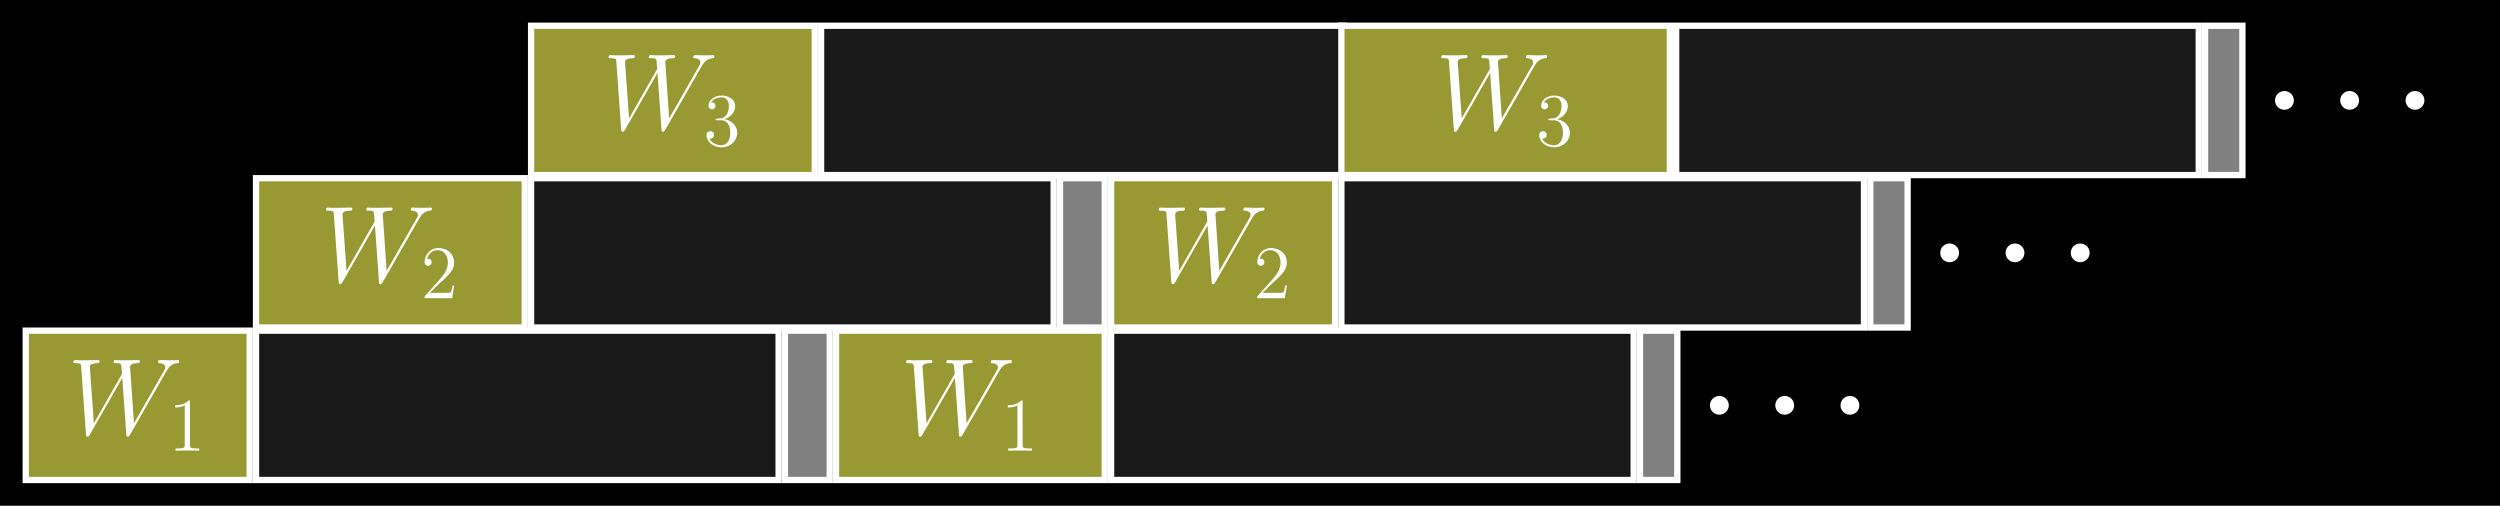
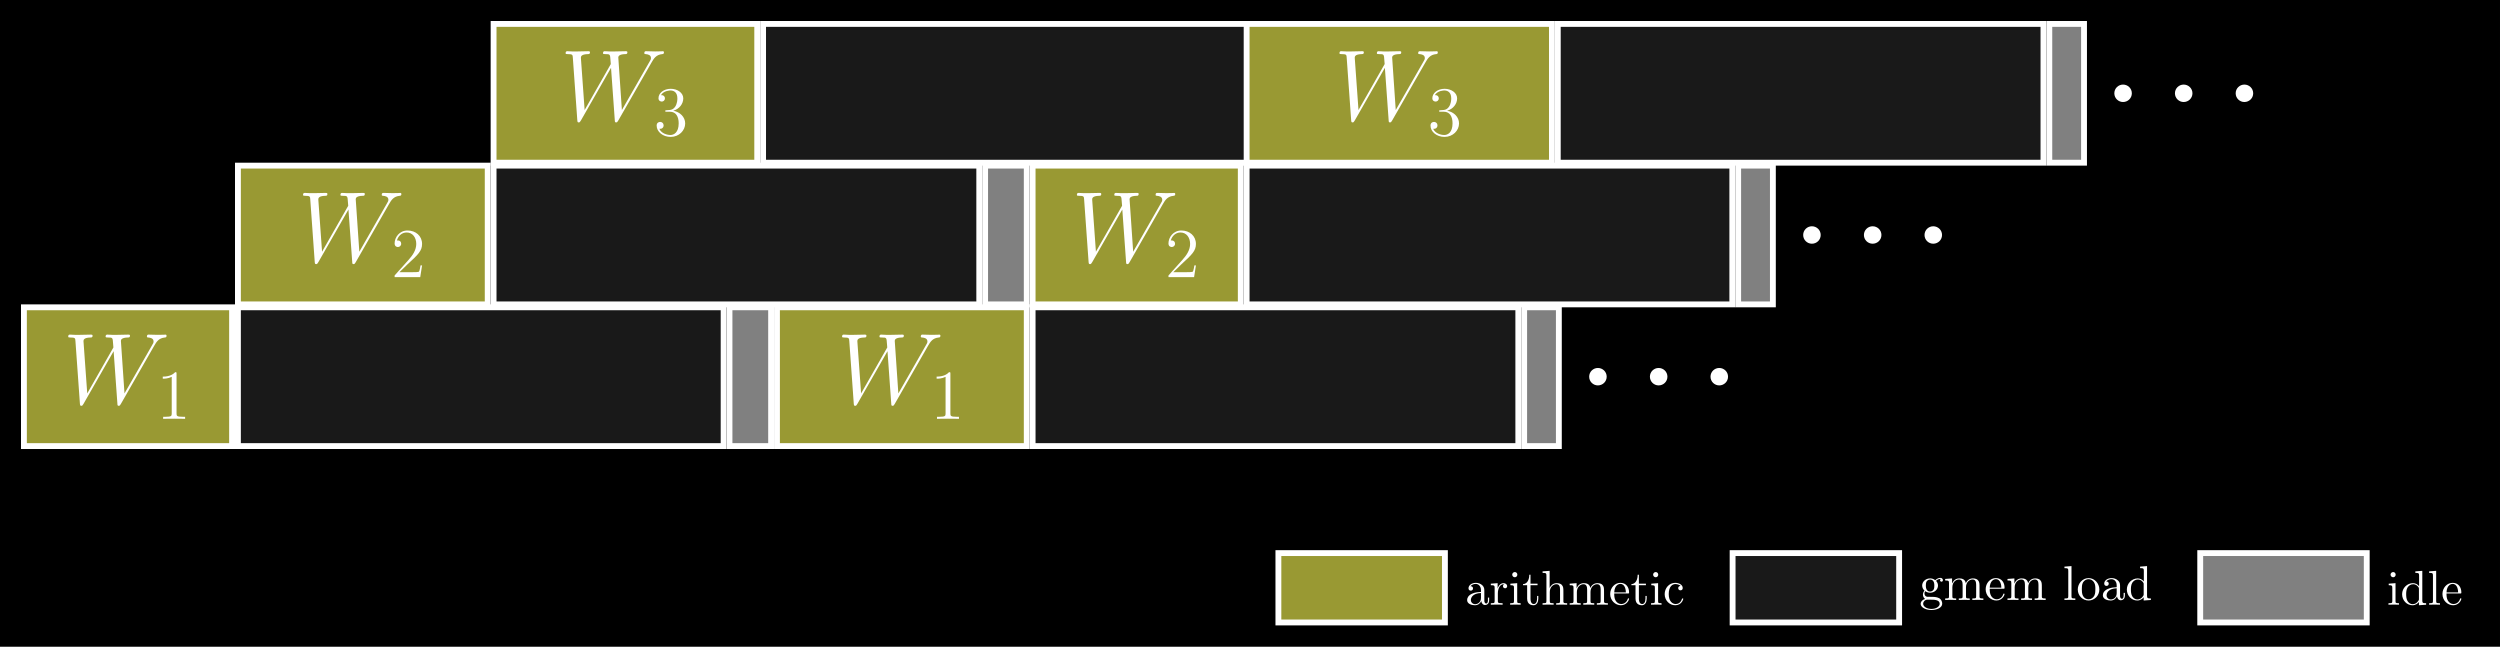
- <svg xmlns="http://www.w3.org/2000/svg" xmlns:xlink="http://www.w3.org/1999/xlink" width="474.605pt" height="96.009pt" viewBox="0 0 474.605 96.009" version="1.1">
+ <svg xmlns="http://www.w3.org/2000/svg" xmlns:xlink="http://www.w3.org/1999/xlink" width="510.673pt" height="132.104pt" viewBox="0 0 510.673 132.104" version="1.1">
  <defs>
    <g>
      <symbol overflow="visible" id="glyph0-0">
        <path style="stroke:none;" d="" />
      </symbol>
      <symbol overflow="visible" id="glyph0-1">
        <path style="stroke:none;" d="M 18.656 -11.812 C 19.125 -12.625 19.578 -13.391 20.828 -13.516 C 21 -13.531 21.188 -13.547 21.188 -13.875 C 21.188 -14.109 21 -14.109 20.953 -14.109 C 20.906 -14.109 20.766 -14.062 19.391 -14.062 C 18.781 -14.062 18.141 -14.109 17.531 -14.109 C 17.406 -14.109 17.172 -14.109 17.172 -13.719 C 17.172 -13.531 17.328 -13.516 17.453 -13.516 C 17.875 -13.484 18.531 -13.359 18.531 -12.719 C 18.531 -12.453 18.453 -12.312 18.234 -11.953 L 12.594 -2.094 L 11.859 -12.844 C 11.859 -13.094 12.078 -13.484 13.234 -13.516 C 13.516 -13.516 13.719 -13.516 13.719 -13.906 C 13.719 -14.109 13.516 -14.109 13.406 -14.109 C 12.688 -14.109 11.922 -14.062 11.172 -14.062 L 10.094 -14.062 C 9.797 -14.062 9.422 -14.109 9.109 -14.109 C 8.984 -14.109 8.734 -14.109 8.734 -13.719 C 8.734 -13.516 8.875 -13.516 9.234 -13.516 C 10.188 -13.516 10.188 -13.484 10.266 -12.234 L 10.328 -11.484 L 4.984 -2.094 L 4.219 -12.75 C 4.219 -12.969 4.219 -13.484 5.625 -13.516 C 5.844 -13.516 6.078 -13.516 6.078 -13.875 C 6.078 -14.109 5.891 -14.109 5.766 -14.109 C 5.047 -14.109 4.281 -14.062 3.531 -14.062 L 2.453 -14.062 C 2.141 -14.062 1.781 -14.109 1.469 -14.109 C 1.344 -14.109 1.094 -14.109 1.094 -13.719 C 1.094 -13.516 1.266 -13.516 1.547 -13.516 C 2.516 -13.516 2.547 -13.391 2.578 -12.719 L 3.484 -0.047 C 3.516 0.312 3.531 0.438 3.781 0.438 C 3.984 0.438 4.031 0.344 4.219 0.047 L 10.375 -10.719 L 11.141 -0.047 C 11.156 0.312 11.172 0.438 11.422 0.438 C 11.625 0.438 11.688 0.328 11.859 0.047 Z M 18.656 -11.812 " />
      </symbol>
      <symbol overflow="visible" id="glyph1-0">
        <path style="stroke:none;" d="" />
      </symbol>
      <symbol overflow="visible" id="glyph1-1">
        <path style="stroke:none;" d="M 4.125 -9.188 C 4.125 -9.531 4.125 -9.531 3.844 -9.531 C 3.5 -9.156 2.781 -8.625 1.312 -8.625 L 1.312 -8.203 C 1.641 -8.203 2.359 -8.203 3.141 -8.578 L 3.141 -1.109 C 3.141 -0.594 3.094 -0.422 1.844 -0.422 L 1.391 -0.422 L 1.391 0 C 1.781 -0.031 3.172 -0.031 3.641 -0.031 C 4.109 -0.031 5.5 -0.031 5.875 0 L 5.875 -0.422 L 5.438 -0.422 C 4.172 -0.422 4.125 -0.594 4.125 -1.109 Z M 4.125 -9.188 " />
      </symbol>
      <symbol overflow="visible" id="glyph1-2">
        <path style="stroke:none;" d="M 6.312 -2.406 L 6 -2.406 C 5.953 -2.172 5.844 -1.375 5.688 -1.141 C 5.594 -1.016 4.781 -1.016 4.344 -1.016 L 1.688 -1.016 C 2.078 -1.344 2.953 -2.266 3.328 -2.609 C 5.516 -4.625 6.312 -5.359 6.312 -6.781 C 6.312 -8.438 5 -9.531 3.344 -9.531 C 1.672 -9.531 0.703 -8.125 0.703 -6.891 C 0.703 -6.156 1.328 -6.156 1.375 -6.156 C 1.672 -6.156 2.047 -6.375 2.047 -6.828 C 2.047 -7.234 1.781 -7.5 1.375 -7.5 C 1.25 -7.5 1.219 -7.5 1.172 -7.484 C 1.453 -8.469 2.219 -9.125 3.156 -9.125 C 4.375 -9.125 5.125 -8.109 5.125 -6.781 C 5.125 -5.562 4.422 -4.5 3.594 -3.578 L 0.703 -0.344 L 0.703 0 L 5.938 0 Z M 6.312 -2.406 " />
      </symbol>
      <symbol overflow="visible" id="glyph1-3">
        <path style="stroke:none;" d="M 2.641 -5.156 C 2.391 -5.141 2.344 -5.125 2.344 -4.984 C 2.344 -4.844 2.406 -4.844 2.672 -4.844 L 3.328 -4.844 C 4.547 -4.844 5.094 -3.844 5.094 -2.469 C 5.094 -0.594 4.109 -0.094 3.406 -0.094 C 2.719 -0.094 1.547 -0.422 1.141 -1.359 C 1.594 -1.297 2.016 -1.547 2.016 -2.062 C 2.016 -2.484 1.703 -2.766 1.312 -2.766 C 0.969 -2.766 0.594 -2.562 0.594 -2.016 C 0.594 -0.75 1.859 0.297 3.453 0.297 C 5.156 0.297 6.422 -1 6.422 -2.453 C 6.422 -3.766 5.359 -4.812 3.984 -5.047 C 5.234 -5.406 6.031 -6.453 6.031 -7.578 C 6.031 -8.703 4.859 -9.531 3.469 -9.531 C 2.031 -9.531 0.969 -8.656 0.969 -7.609 C 0.969 -7.047 1.422 -6.922 1.641 -6.922 C 1.938 -6.922 2.281 -7.141 2.281 -7.578 C 2.281 -8.031 1.938 -8.234 1.625 -8.234 C 1.531 -8.234 1.5 -8.234 1.469 -8.219 C 2.016 -9.188 3.359 -9.188 3.422 -9.188 C 3.906 -9.188 4.828 -8.984 4.828 -7.578 C 4.828 -7.297 4.797 -6.5 4.375 -5.875 C 3.938 -5.25 3.453 -5.203 3.062 -5.188 Z M 2.641 -5.156 " />
      </symbol>
      <symbol overflow="visible" id="glyph2-0">
        <path style="stroke:none;" d="" />
      </symbol>
      <symbol overflow="visible" id="glyph2-1">
        <path style="stroke:none;" d="M 5.656 -1.781 C 5.656 -2.797 4.828 -3.562 3.859 -3.562 C 2.906 -3.562 2.078 -2.797 2.078 -1.781 C 2.078 -0.766 2.906 0 3.859 0 C 4.828 0 5.656 -0.766 5.656 -1.781 Z M 5.656 -1.781 " />
      </symbol>
+       <symbol overflow="visible" id="glyph3-0">
+         <path style="stroke:none;" d="" />
+       </symbol>
+       <symbol overflow="visible" id="glyph3-1">
+         <path style="stroke:none;" d="M 3.312 -0.75 C 3.359 -0.359 3.625 0.062 4.094 0.062 C 4.312 0.062 4.922 -0.078 4.922 -0.891 L 4.922 -1.453 L 4.672 -1.453 L 4.672 -0.891 C 4.672 -0.312 4.422 -0.25 4.312 -0.25 C 3.984 -0.25 3.938 -0.703 3.938 -0.75 L 3.938 -2.734 C 3.938 -3.156 3.938 -3.547 3.578 -3.922 C 3.188 -4.312 2.688 -4.469 2.219 -4.469 C 1.391 -4.469 0.703 -4 0.703 -3.344 C 0.703 -3.047 0.906 -2.875 1.172 -2.875 C 1.453 -2.875 1.625 -3.078 1.625 -3.328 C 1.625 -3.453 1.578 -3.781 1.109 -3.781 C 1.391 -4.141 1.875 -4.25 2.188 -4.25 C 2.688 -4.25 3.25 -3.859 3.25 -2.969 L 3.25 -2.609 C 2.734 -2.578 2.047 -2.547 1.422 -2.25 C 0.672 -1.906 0.422 -1.391 0.422 -0.953 C 0.422 -0.141 1.391 0.109 2.016 0.109 C 2.672 0.109 3.125 -0.297 3.312 -0.75 Z M 3.25 -2.391 L 3.25 -1.391 C 3.25 -0.453 2.531 -0.109 2.078 -0.109 C 1.594 -0.109 1.188 -0.453 1.188 -0.953 C 1.188 -1.5 1.609 -2.328 3.25 -2.391 Z M 3.25 -2.391 " />
+       </symbol>
+       <symbol overflow="visible" id="glyph3-2">
+         <path style="stroke:none;" d="M 1.672 -3.312 L 1.672 -4.406 L 0.281 -4.297 L 0.281 -3.984 C 0.984 -3.984 1.062 -3.922 1.062 -3.422 L 1.062 -0.75 C 1.062 -0.312 0.953 -0.312 0.281 -0.312 L 0.281 0 C 0.672 -0.016 1.141 -0.031 1.422 -0.031 C 1.812 -0.031 2.281 -0.031 2.688 0 L 2.688 -0.312 L 2.469 -0.312 C 1.734 -0.312 1.719 -0.422 1.719 -0.781 L 1.719 -2.312 C 1.719 -3.297 2.141 -4.188 2.891 -4.188 C 2.953 -4.188 2.984 -4.188 3 -4.172 C 2.969 -4.172 2.766 -4.047 2.766 -3.781 C 2.766 -3.516 2.984 -3.359 3.203 -3.359 C 3.375 -3.359 3.625 -3.484 3.625 -3.797 C 3.625 -4.109 3.312 -4.406 2.891 -4.406 C 2.156 -4.406 1.797 -3.734 1.672 -3.312 Z M 1.672 -3.312 " />
+       </symbol>
+       <symbol overflow="visible" id="glyph3-3">
+         <path style="stroke:none;" d="M 1.766 -4.406 L 0.375 -4.297 L 0.375 -3.984 C 1.016 -3.984 1.109 -3.922 1.109 -3.438 L 1.109 -0.75 C 1.109 -0.312 1 -0.312 0.328 -0.312 L 0.328 0 C 0.641 -0.016 1.188 -0.031 1.422 -0.031 C 1.781 -0.031 2.125 -0.016 2.469 0 L 2.469 -0.312 C 1.797 -0.312 1.766 -0.359 1.766 -0.75 Z M 1.797 -6.141 C 1.797 -6.453 1.562 -6.672 1.281 -6.672 C 0.969 -6.672 0.75 -6.406 0.75 -6.141 C 0.75 -5.875 0.969 -5.609 1.281 -5.609 C 1.562 -5.609 1.797 -5.828 1.797 -6.141 Z M 1.797 -6.141 " />
+       </symbol>
+       <symbol overflow="visible" id="glyph3-4">
+         <path style="stroke:none;" d="M 1.719 -3.984 L 3.156 -3.984 L 3.156 -4.297 L 1.719 -4.297 L 1.719 -6.125 L 1.469 -6.125 C 1.469 -5.312 1.172 -4.25 0.188 -4.203 L 0.188 -3.984 L 1.031 -3.984 L 1.031 -1.234 C 1.031 -0.016 1.969 0.109 2.328 0.109 C 3.031 0.109 3.312 -0.594 3.312 -1.234 L 3.312 -1.797 L 3.062 -1.797 L 3.062 -1.25 C 3.062 -0.516 2.766 -0.141 2.391 -0.141 C 1.719 -0.141 1.719 -1.047 1.719 -1.219 Z M 1.719 -3.984 " />
+       </symbol>
+       <symbol overflow="visible" id="glyph3-5">
+         <path style="stroke:none;" d="M 1.094 -0.75 C 1.094 -0.312 0.984 -0.312 0.312 -0.312 L 0.312 0 C 0.672 -0.016 1.172 -0.031 1.453 -0.031 C 1.703 -0.031 2.219 -0.016 2.562 0 L 2.562 -0.312 C 1.891 -0.312 1.781 -0.312 1.781 -0.75 L 1.781 -2.594 C 1.781 -3.625 2.5 -4.188 3.125 -4.188 C 3.766 -4.188 3.875 -3.656 3.875 -3.078 L 3.875 -0.75 C 3.875 -0.312 3.766 -0.312 3.094 -0.312 L 3.094 0 C 3.438 -0.016 3.953 -0.031 4.219 -0.031 C 4.469 -0.031 5 -0.016 5.328 0 L 5.328 -0.312 C 4.812 -0.312 4.562 -0.312 4.562 -0.609 L 4.562 -2.516 C 4.562 -3.375 4.562 -3.672 4.25 -4.031 C 4.109 -4.203 3.781 -4.406 3.203 -4.406 C 2.359 -4.406 1.922 -3.812 1.75 -3.422 L 1.75 -6.922 L 0.312 -6.812 L 0.312 -6.5 C 1.016 -6.5 1.094 -6.438 1.094 -5.938 Z M 1.094 -0.75 " />
+       </symbol>
+       <symbol overflow="visible" id="glyph3-6">
+         <path style="stroke:none;" d="M 1.094 -3.422 L 1.094 -0.75 C 1.094 -0.312 0.984 -0.312 0.312 -0.312 L 0.312 0 C 0.672 -0.016 1.172 -0.031 1.453 -0.031 C 1.703 -0.031 2.219 -0.016 2.562 0 L 2.562 -0.312 C 1.891 -0.312 1.781 -0.312 1.781 -0.75 L 1.781 -2.594 C 1.781 -3.625 2.5 -4.188 3.125 -4.188 C 3.766 -4.188 3.875 -3.656 3.875 -3.078 L 3.875 -0.75 C 3.875 -0.312 3.766 -0.312 3.094 -0.312 L 3.094 0 C 3.438 -0.016 3.953 -0.031 4.219 -0.031 C 4.469 -0.031 5 -0.016 5.328 0 L 5.328 -0.312 C 4.672 -0.312 4.562 -0.312 4.562 -0.75 L 4.562 -2.594 C 4.562 -3.625 5.266 -4.188 5.906 -4.188 C 6.531 -4.188 6.641 -3.656 6.641 -3.078 L 6.641 -0.75 C 6.641 -0.312 6.531 -0.312 5.859 -0.312 L 5.859 0 C 6.203 -0.016 6.719 -0.031 6.984 -0.031 C 7.25 -0.031 7.766 -0.016 8.109 0 L 8.109 -0.312 C 7.594 -0.312 7.344 -0.312 7.328 -0.609 L 7.328 -2.516 C 7.328 -3.375 7.328 -3.672 7.016 -4.031 C 6.875 -4.203 6.547 -4.406 5.969 -4.406 C 5.141 -4.406 4.688 -3.812 4.531 -3.422 C 4.391 -4.297 3.656 -4.406 3.203 -4.406 C 2.469 -4.406 2 -3.984 1.719 -3.359 L 1.719 -4.406 L 0.312 -4.297 L 0.312 -3.984 C 1.016 -3.984 1.094 -3.922 1.094 -3.422 Z M 1.094 -3.422 " />
+       </symbol>
+       <symbol overflow="visible" id="glyph3-7">
+         <path style="stroke:none;" d="M 1.109 -2.516 C 1.172 -4 2.016 -4.25 2.359 -4.25 C 3.375 -4.25 3.484 -2.906 3.484 -2.516 Z M 1.109 -2.297 L 3.891 -2.297 C 4.109 -2.297 4.141 -2.297 4.141 -2.516 C 4.141 -3.5 3.594 -4.469 2.359 -4.469 C 1.203 -4.469 0.281 -3.438 0.281 -2.188 C 0.281 -0.859 1.328 0.109 2.469 0.109 C 3.688 0.109 4.141 -1 4.141 -1.188 C 4.141 -1.281 4.062 -1.312 4 -1.312 C 3.922 -1.312 3.891 -1.25 3.875 -1.172 C 3.531 -0.141 2.625 -0.141 2.531 -0.141 C 2.031 -0.141 1.641 -0.438 1.406 -0.812 C 1.109 -1.281 1.109 -1.938 1.109 -2.297 Z M 1.109 -2.297 " />
+       </symbol>
+       <symbol overflow="visible" id="glyph3-8">
+         <path style="stroke:none;" d="M 1.172 -2.172 C 1.172 -3.797 1.984 -4.219 2.516 -4.219 C 2.609 -4.219 3.234 -4.203 3.578 -3.844 C 3.172 -3.812 3.109 -3.516 3.109 -3.391 C 3.109 -3.125 3.297 -2.938 3.562 -2.938 C 3.828 -2.938 4.031 -3.094 4.031 -3.406 C 4.031 -4.078 3.266 -4.469 2.5 -4.469 C 1.25 -4.469 0.344 -3.391 0.344 -2.156 C 0.344 -0.875 1.328 0.109 2.484 0.109 C 3.812 0.109 4.141 -1.094 4.141 -1.188 C 4.141 -1.281 4.031 -1.281 4 -1.281 C 3.922 -1.281 3.891 -1.25 3.875 -1.188 C 3.594 -0.266 2.938 -0.141 2.578 -0.141 C 2.047 -0.141 1.172 -0.562 1.172 -2.172 Z M 1.172 -2.172 " />
+       </symbol>
+       <symbol overflow="visible" id="glyph3-9">
+         <path style="stroke:none;" d="M 2.219 -1.719 C 1.344 -1.719 1.344 -2.719 1.344 -2.938 C 1.344 -3.203 1.359 -3.531 1.5 -3.781 C 1.578 -3.891 1.812 -4.172 2.219 -4.172 C 3.078 -4.172 3.078 -3.188 3.078 -2.953 C 3.078 -2.688 3.078 -2.359 2.922 -2.109 C 2.844 -2 2.609 -1.719 2.219 -1.719 Z M 1.062 -1.328 C 1.062 -1.359 1.062 -1.594 1.219 -1.797 C 1.609 -1.516 2.031 -1.484 2.219 -1.484 C 3.141 -1.484 3.828 -2.172 3.828 -2.938 C 3.828 -3.312 3.672 -3.672 3.422 -3.906 C 3.781 -4.25 4.141 -4.297 4.312 -4.297 C 4.344 -4.297 4.391 -4.297 4.422 -4.281 C 4.312 -4.25 4.25 -4.141 4.25 -4.016 C 4.25 -3.844 4.391 -3.734 4.547 -3.734 C 4.641 -3.734 4.828 -3.797 4.828 -4.031 C 4.828 -4.203 4.719 -4.516 4.328 -4.516 C 4.125 -4.516 3.688 -4.453 3.266 -4.047 C 2.844 -4.375 2.438 -4.406 2.219 -4.406 C 1.281 -4.406 0.594 -3.719 0.594 -2.953 C 0.594 -2.516 0.812 -2.141 1.062 -1.922 C 0.938 -1.781 0.75 -1.453 0.75 -1.094 C 0.75 -0.781 0.891 -0.406 1.203 -0.203 C 0.594 -0.047 0.281 0.391 0.281 0.781 C 0.281 1.5 1.266 2.047 2.484 2.047 C 3.656 2.047 4.688 1.547 4.688 0.766 C 4.688 0.422 4.562 -0.094 4.047 -0.375 C 3.516 -0.641 2.938 -0.641 2.328 -0.641 C 2.078 -0.641 1.656 -0.641 1.578 -0.656 C 1.266 -0.703 1.062 -1 1.062 -1.328 Z M 2.5 1.828 C 1.484 1.828 0.797 1.312 0.797 0.781 C 0.797 0.328 1.172 -0.047 1.609 -0.062 L 2.203 -0.062 C 3.062 -0.062 4.172 -0.062 4.172 0.781 C 4.172 1.328 3.469 1.828 2.5 1.828 Z M 2.5 1.828 " />
+       </symbol>
+       <symbol overflow="visible" id="glyph3-10">
+         <path style="stroke:none;" d="M 1.766 -6.922 L 0.328 -6.812 L 0.328 -6.5 C 1.031 -6.5 1.109 -6.438 1.109 -5.938 L 1.109 -0.75 C 1.109 -0.312 1 -0.312 0.328 -0.312 L 0.328 0 C 0.656 -0.016 1.188 -0.031 1.438 -0.031 C 1.688 -0.031 2.172 -0.016 2.547 0 L 2.547 -0.312 C 1.875 -0.312 1.766 -0.312 1.766 -0.75 Z M 1.766 -6.922 " />
+       </symbol>
+       <symbol overflow="visible" id="glyph3-11">
+         <path style="stroke:none;" d="M 4.688 -2.141 C 4.688 -3.406 3.703 -4.469 2.5 -4.469 C 1.25 -4.469 0.281 -3.375 0.281 -2.141 C 0.281 -0.844 1.312 0.109 2.484 0.109 C 3.688 0.109 4.688 -0.875 4.688 -2.141 Z M 2.5 -0.141 C 2.062 -0.141 1.625 -0.344 1.359 -0.812 C 1.109 -1.25 1.109 -1.859 1.109 -2.219 C 1.109 -2.609 1.109 -3.141 1.344 -3.578 C 1.609 -4.031 2.078 -4.25 2.484 -4.25 C 2.922 -4.25 3.344 -4.031 3.609 -3.594 C 3.875 -3.172 3.875 -2.594 3.875 -2.219 C 3.875 -1.859 3.875 -1.312 3.656 -0.875 C 3.422 -0.422 2.984 -0.141 2.5 -0.141 Z M 2.5 -0.141 " />
+       </symbol>
+       <symbol overflow="visible" id="glyph3-12">
+         <path style="stroke:none;" d="M 3.781 -0.547 L 3.781 0.109 L 5.25 0 L 5.25 -0.312 C 4.562 -0.312 4.469 -0.375 4.469 -0.875 L 4.469 -6.922 L 3.047 -6.812 L 3.047 -6.5 C 3.734 -6.5 3.812 -6.438 3.812 -5.938 L 3.812 -3.781 C 3.531 -4.141 3.094 -4.406 2.562 -4.406 C 1.391 -4.406 0.344 -3.422 0.344 -2.141 C 0.344 -0.875 1.312 0.109 2.453 0.109 C 3.094 0.109 3.531 -0.234 3.781 -0.547 Z M 3.781 -3.219 L 3.781 -1.172 C 3.781 -1 3.781 -0.984 3.672 -0.812 C 3.375 -0.328 2.938 -0.109 2.5 -0.109 C 2.047 -0.109 1.688 -0.375 1.453 -0.75 C 1.203 -1.156 1.172 -1.719 1.172 -2.141 C 1.172 -2.5 1.188 -3.094 1.469 -3.547 C 1.688 -3.859 2.062 -4.188 2.609 -4.188 C 2.953 -4.188 3.375 -4.031 3.672 -3.594 C 3.781 -3.422 3.781 -3.406 3.781 -3.219 Z M 3.781 -3.219 " />
+       </symbol>
    </g>
    <clipPath id="clip1">
-       <path d="M 0 0 L 474.605 0 L 474.605 96.008 L 0 96.008 Z M 0 0 " />
+       <path d="M 0 0 L 510.672 0 L 510.672 132.105 L 0 132.105 Z M 0 0 " />
    </clipPath>
  </defs>
  <g id="surface1">
    <g clip-path="url(#clip1)" clip-rule="nonzero">
-       <path style=" stroke:none;fill-rule:nonzero;fill:rgb(0%,0%,0%);fill-opacity:1;" d="M 0 96.008 L 0 0 L 474.609 0 L 474.609 96.008 Z M 0 96.008 " />
+       <path style=" stroke:none;fill-rule:nonzero;fill:rgb(0%,0%,0%);fill-opacity:1;" d="M 0 132.105 L 0 0 L 510.68 0 L 510.68 132.105 Z M 0 132.105 " />
    </g>
    <path style="fill-rule:nonzero;fill:rgb(59.999%,59.999%,20%);fill-opacity:1;stroke-width:1.196;stroke-linecap:butt;stroke-linejoin:miter;stroke:rgb(100%,100%,100%);stroke-opacity:1;stroke-miterlimit:10;" d="M 0.598 0.001 L 43.117 0.001 L 43.117 28.349 L 0.598 28.349 Z M 0.598 0.001 " transform="matrix(1,0,0,-1,4.289,91.122)" />
    <g style="fill:rgb(100%,100%,100%);fill-opacity:1;">
      <use xlink:href="#glyph0-1" x="12.836" y="82.459" />
    </g>
    <g style="fill:rgb(100%,100%,100%);fill-opacity:1;">
      <use xlink:href="#glyph1-1" x="31.937" y="85.558" />
    </g>
    <path style="fill-rule:nonzero;fill:rgb(9.999%,9.999%,9.999%);fill-opacity:1;stroke-width:1.196;stroke-linecap:butt;stroke-linejoin:miter;stroke:rgb(100%,100%,100%);stroke-opacity:1;stroke-miterlimit:10;" d="M 44.313 0.001 L 143.527 0.001 L 143.527 28.349 L 44.313 28.349 Z M 44.313 0.001 " transform="matrix(1,0,0,-1,4.289,91.122)" />
    <path style="fill-rule:nonzero;fill:rgb(50%,50%,50%);fill-opacity:1;stroke-width:1.196;stroke-linecap:butt;stroke-linejoin:miter;stroke:rgb(100%,100%,100%);stroke-opacity:1;stroke-miterlimit:10;" d="M 144.723 0.001 L 153.227 0.001 L 153.227 28.349 L 144.723 28.349 Z M 144.723 0.001 " transform="matrix(1,0,0,-1,4.289,91.122)" />
    <path style="fill-rule:nonzero;fill:rgb(59.999%,59.999%,20%);fill-opacity:1;stroke-width:1.196;stroke-linecap:butt;stroke-linejoin:miter;stroke:rgb(100%,100%,100%);stroke-opacity:1;stroke-miterlimit:10;" d="M 154.422 0.001 L 205.445 0.001 L 205.445 28.349 L 154.422 28.349 Z M 154.422 0.001 " transform="matrix(1,0,0,-1,4.289,91.122)" />
    <g style="fill:rgb(100%,100%,100%);fill-opacity:1;">
      <use xlink:href="#glyph0-1" x="170.911" y="82.459" />
    </g>
    <g style="fill:rgb(100%,100%,100%);fill-opacity:1;">
      <use xlink:href="#glyph1-1" x="190.011" y="85.558" />
    </g>
    <path style="fill-rule:nonzero;fill:rgb(9.999%,9.999%,9.999%);fill-opacity:1;stroke-width:1.196;stroke-linecap:butt;stroke-linejoin:miter;stroke:rgb(100%,100%,100%);stroke-opacity:1;stroke-miterlimit:10;" d="M 206.641 0.001 L 305.856 0.001 L 305.856 28.349 L 206.641 28.349 Z M 206.641 0.001 " transform="matrix(1,0,0,-1,4.289,91.122)" />
    <path style="fill-rule:nonzero;fill:rgb(50%,50%,50%);fill-opacity:1;stroke-width:1.196;stroke-linecap:butt;stroke-linejoin:miter;stroke:rgb(100%,100%,100%);stroke-opacity:1;stroke-miterlimit:10;" d="M 307.051 0.001 L 314.137 0.001 L 314.137 28.349 L 307.051 28.349 Z M 307.051 0.001 " transform="matrix(1,0,0,-1,4.289,91.122)" />
    <path style="fill-rule:nonzero;fill:rgb(59.999%,59.999%,20%);fill-opacity:1;stroke-width:1.196;stroke-linecap:butt;stroke-linejoin:miter;stroke:rgb(100%,100%,100%);stroke-opacity:1;stroke-miterlimit:10;" d="M 44.313 28.946 L 95.336 28.946 L 95.336 57.29 L 44.313 57.29 Z M 44.313 28.946 " transform="matrix(1,0,0,-1,4.289,91.122)" />
    <g style="fill:rgb(100%,100%,100%);fill-opacity:1;">
-       <use xlink:href="#glyph0-1" x="60.803" y="53.514" />
+       <use xlink:href="#glyph0-1" x="60.803" y="53.515" />
    </g>
    <g style="fill:rgb(100%,100%,100%);fill-opacity:1;">
      <use xlink:href="#glyph1-2" x="79.904" y="56.614" />
    </g>
    <path style="fill-rule:nonzero;fill:rgb(9.999%,9.999%,9.999%);fill-opacity:1;stroke-width:1.196;stroke-linecap:butt;stroke-linejoin:miter;stroke:rgb(100%,100%,100%);stroke-opacity:1;stroke-miterlimit:10;" d="M 96.535 28.946 L 195.746 28.946 L 195.746 57.29 L 96.535 57.29 Z M 96.535 28.946 " transform="matrix(1,0,0,-1,4.289,91.122)" />
    <path style="fill-rule:nonzero;fill:rgb(50%,50%,50%);fill-opacity:1;stroke-width:1.196;stroke-linecap:butt;stroke-linejoin:miter;stroke:rgb(100%,100%,100%);stroke-opacity:1;stroke-miterlimit:10;" d="M 196.941 28.946 L 205.445 28.946 L 205.445 57.29 L 196.941 57.29 Z M 196.941 28.946 " transform="matrix(1,0,0,-1,4.289,91.122)" />
    <path style="fill-rule:nonzero;fill:rgb(59.999%,59.999%,20%);fill-opacity:1;stroke-width:1.196;stroke-linecap:butt;stroke-linejoin:miter;stroke:rgb(100%,100%,100%);stroke-opacity:1;stroke-miterlimit:10;" d="M 206.641 28.946 L 249.164 28.946 L 249.164 57.29 L 206.641 57.29 Z M 206.641 28.946 " transform="matrix(1,0,0,-1,4.289,91.122)" />
    <g style="fill:rgb(100%,100%,100%);fill-opacity:1;">
-       <use xlink:href="#glyph0-1" x="218.878" y="53.514" />
+       <use xlink:href="#glyph0-1" x="218.878" y="53.515" />
    </g>
    <g style="fill:rgb(100%,100%,100%);fill-opacity:1;">
      <use xlink:href="#glyph1-2" x="237.978" y="56.614" />
    </g>
    <path style="fill-rule:nonzero;fill:rgb(9.999%,9.999%,9.999%);fill-opacity:1;stroke-width:1.196;stroke-linecap:butt;stroke-linejoin:miter;stroke:rgb(100%,100%,100%);stroke-opacity:1;stroke-miterlimit:10;" d="M 250.359 28.946 L 349.57 28.946 L 349.57 57.29 L 250.359 57.29 Z M 250.359 28.946 " transform="matrix(1,0,0,-1,4.289,91.122)" />
    <path style="fill-rule:nonzero;fill:rgb(50%,50%,50%);fill-opacity:1;stroke-width:1.196;stroke-linecap:butt;stroke-linejoin:miter;stroke:rgb(100%,100%,100%);stroke-opacity:1;stroke-miterlimit:10;" d="M 350.766 28.946 L 357.856 28.946 L 357.856 57.29 L 350.766 57.29 Z M 350.766 28.946 " transform="matrix(1,0,0,-1,4.289,91.122)" />
    <path style="fill-rule:nonzero;fill:rgb(59.999%,59.999%,20%);fill-opacity:1;stroke-width:1.196;stroke-linecap:butt;stroke-linejoin:miter;stroke:rgb(100%,100%,100%);stroke-opacity:1;stroke-miterlimit:10;" d="M 96.535 57.888 L 150.391 57.888 L 150.391 86.235 L 96.535 86.235 Z M 96.535 57.888 " transform="matrix(1,0,0,-1,4.289,91.122)" />
    <g style="fill:rgb(100%,100%,100%);fill-opacity:1;">
      <use xlink:href="#glyph0-1" x="114.439" y="24.57" />
    </g>
    <g style="fill:rgb(100%,100%,100%);fill-opacity:1;">
      <use xlink:href="#glyph1-3" x="133.54" y="27.67" />
    </g>
    <path style="fill-rule:nonzero;fill:rgb(9.999%,9.999%,9.999%);fill-opacity:1;stroke-width:1.196;stroke-linecap:butt;stroke-linejoin:miter;stroke:rgb(100%,100%,100%);stroke-opacity:1;stroke-miterlimit:10;" d="M 151.586 57.888 L 250.801 57.888 L 250.801 86.235 L 151.586 86.235 Z M 151.586 57.888 " transform="matrix(1,0,0,-1,4.289,91.122)" />
    <path style="fill-rule:nonzero;fill:rgb(59.999%,59.999%,20%);fill-opacity:1;stroke-width:1.196;stroke-linecap:butt;stroke-linejoin:miter;stroke:rgb(100%,100%,100%);stroke-opacity:1;stroke-miterlimit:10;" d="M 250.359 57.888 L 312.723 57.888 L 312.723 86.235 L 250.359 86.235 Z M 250.359 57.888 " transform="matrix(1,0,0,-1,4.289,91.122)" />
    <g style="fill:rgb(100%,100%,100%);fill-opacity:1;">
      <use xlink:href="#glyph0-1" x="272.514" y="24.57" />
    </g>
    <g style="fill:rgb(100%,100%,100%);fill-opacity:1;">
      <use xlink:href="#glyph1-3" x="291.615" y="27.67" />
    </g>
    <path style="fill-rule:nonzero;fill:rgb(9.999%,9.999%,9.999%);fill-opacity:1;stroke-width:1.196;stroke-linecap:butt;stroke-linejoin:miter;stroke:rgb(100%,100%,100%);stroke-opacity:1;stroke-miterlimit:10;" d="M 313.918 57.888 L 413.129 57.888 L 413.129 86.235 L 313.918 86.235 Z M 313.918 57.888 " transform="matrix(1,0,0,-1,4.289,91.122)" />
    <path style="fill-rule:nonzero;fill:rgb(50%,50%,50%);fill-opacity:1;stroke-width:1.196;stroke-linecap:butt;stroke-linejoin:miter;stroke:rgb(100%,100%,100%);stroke-opacity:1;stroke-miterlimit:10;" d="M 414.324 57.888 L 421.414 57.888 L 421.414 86.235 L 414.324 86.235 Z M 414.324 57.888 " transform="matrix(1,0,0,-1,4.289,91.122)" />
    <g style="fill:rgb(100%,100%,100%);fill-opacity:1;">
      <use xlink:href="#glyph2-1" x="429.814" y="20.839" />
    </g>
    <g style="fill:rgb(100%,100%,100%);fill-opacity:1;">
      <use xlink:href="#glyph2-1" x="442.195" y="20.839" />
    </g>
    <g style="fill:rgb(100%,100%,100%);fill-opacity:1;">
      <use xlink:href="#glyph2-1" x="454.601" y="20.839" />
    </g>
    <g style="fill:rgb(100%,100%,100%);fill-opacity:1;">
      <use xlink:href="#glyph2-1" x="366.256" y="49.783" />
    </g>
    <g style="fill:rgb(100%,100%,100%);fill-opacity:1;">
      <use xlink:href="#glyph2-1" x="378.662" y="49.783" />
    </g>
    <g style="fill:rgb(100%,100%,100%);fill-opacity:1;">
      <use xlink:href="#glyph2-1" x="391.043" y="49.783" />
    </g>
    <g style="fill:rgb(100%,100%,100%);fill-opacity:1;">
      <use xlink:href="#glyph2-1" x="322.541" y="78.727" />
    </g>
    <g style="fill:rgb(100%,100%,100%);fill-opacity:1;">
      <use xlink:href="#glyph2-1" x="334.947" y="78.727" />
    </g>
    <g style="fill:rgb(100%,100%,100%);fill-opacity:1;">
      <use xlink:href="#glyph2-1" x="347.328" y="78.727" />
    </g>
+     <path style="fill-rule:nonzero;fill:rgb(59.999%,59.999%,20%);fill-opacity:1;stroke-width:1.196;stroke-linecap:butt;stroke-linejoin:miter;stroke:rgb(100%,100%,100%);stroke-opacity:1;stroke-miterlimit:10;" d="M 256.848 -36.03 L 290.863 -36.03 L 290.863 -21.858 L 256.848 -21.858 Z M 256.848 -36.03 " transform="matrix(1,0,0,-1,4.289,91.122)" />
+     <g style="fill:rgb(100%,100%,100%);fill-opacity:1;">
+       <use xlink:href="#glyph3-1" x="299.266" y="123.525" />
+       <use xlink:href="#glyph3-2" x="304.247" y="123.525" />
+       <use xlink:href="#glyph3-3" x="308.15" y="123.525" />
+       <use xlink:href="#glyph3-4" x="310.917" y="123.525" />
+       <use xlink:href="#glyph3-5" x="314.792" y="123.525" />
+       <use xlink:href="#glyph3-6" x="320.327" y="123.525" />
+       <use xlink:href="#glyph3-7" x="328.629" y="123.525" />
+       <use xlink:href="#glyph3-4" x="333.056" y="123.525" />
+       <use xlink:href="#glyph3-3" x="336.931" y="123.525" />
+       <use xlink:href="#glyph3-8" x="339.698" y="123.525" />
+     </g>
+     <path style="fill-rule:nonzero;fill:rgb(9.999%,9.999%,9.999%);fill-opacity:1;stroke-width:1.196;stroke-linecap:butt;stroke-linejoin:miter;stroke:rgb(100%,100%,100%);stroke-opacity:1;stroke-miterlimit:10;" d="M 349.629 -36.03 L 383.645 -36.03 L 383.645 -21.858 L 349.629 -21.858 Z M 349.629 -36.03 " transform="matrix(1,0,0,-1,4.289,91.122)" />
+     <g style="fill:rgb(100%,100%,100%);fill-opacity:1;">
+       <use xlink:href="#glyph3-9" x="392.046" y="122.557" />
+       <use xlink:href="#glyph3-6" x="397.027" y="122.557" />
+       <use xlink:href="#glyph3-7" x="405.329" y="122.557" />
+       <use xlink:href="#glyph3-6" x="409.757" y="122.557" />
+     </g>
+     <g style="fill:rgb(100%,100%,100%);fill-opacity:1;">
+       <use xlink:href="#glyph3-10" x="421.376" y="122.557" />
+       <use xlink:href="#glyph3-11" x="424.144" y="122.557" />
+       <use xlink:href="#glyph3-1" x="429.125" y="122.557" />
+       <use xlink:href="#glyph3-12" x="434.106" y="122.557" />
+     </g>
+     <path style="fill-rule:nonzero;fill:rgb(50%,50%,50%);fill-opacity:1;stroke-width:1.196;stroke-linecap:butt;stroke-linejoin:miter;stroke:rgb(100%,100%,100%);stroke-opacity:1;stroke-miterlimit:10;" d="M 445.149 -36.03 L 479.164 -36.03 L 479.164 -21.858 L 445.149 -21.858 Z M 445.149 -36.03 " transform="matrix(1,0,0,-1,4.289,91.122)" />
+     <g style="fill:rgb(100%,100%,100%);fill-opacity:1;">
+       <use xlink:href="#glyph3-3" x="487.565" y="123.525" />
+       <use xlink:href="#glyph3-12" x="490.333" y="123.525" />
+       <use xlink:href="#glyph3-10" x="495.868" y="123.525" />
+       <use xlink:href="#glyph3-7" x="498.635" y="123.525" />
+     </g>
  </g>
</svg>
